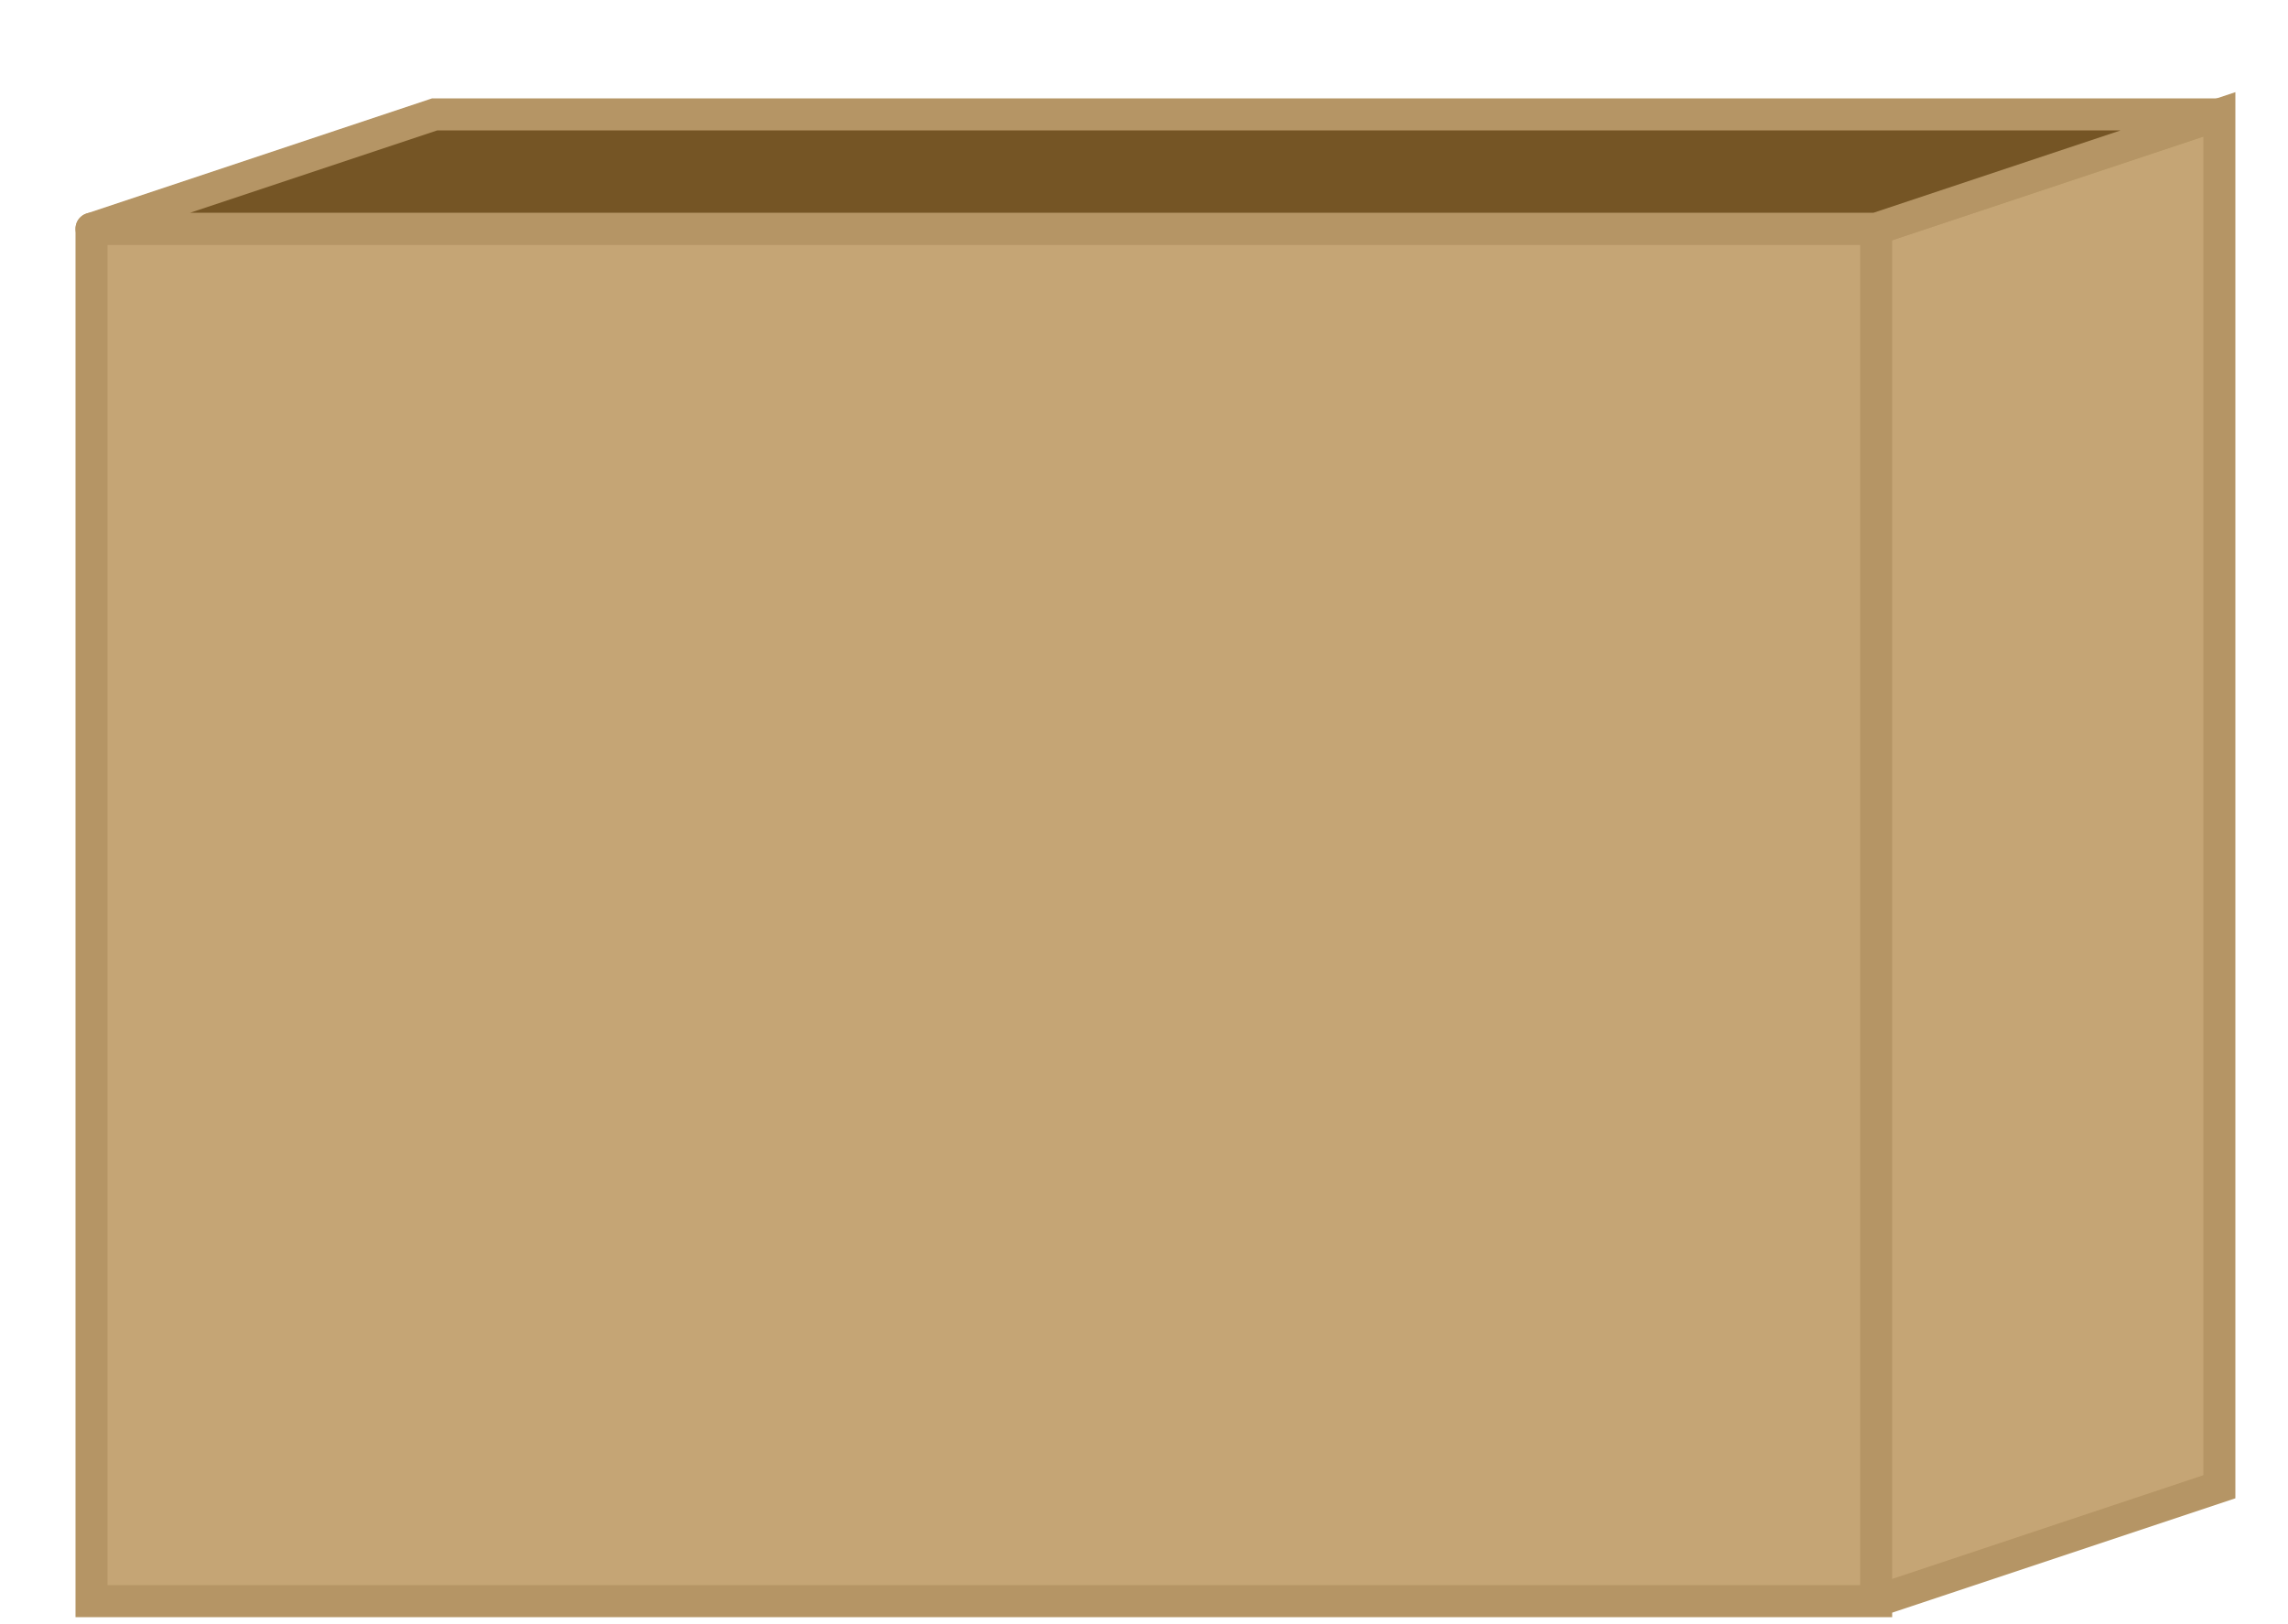
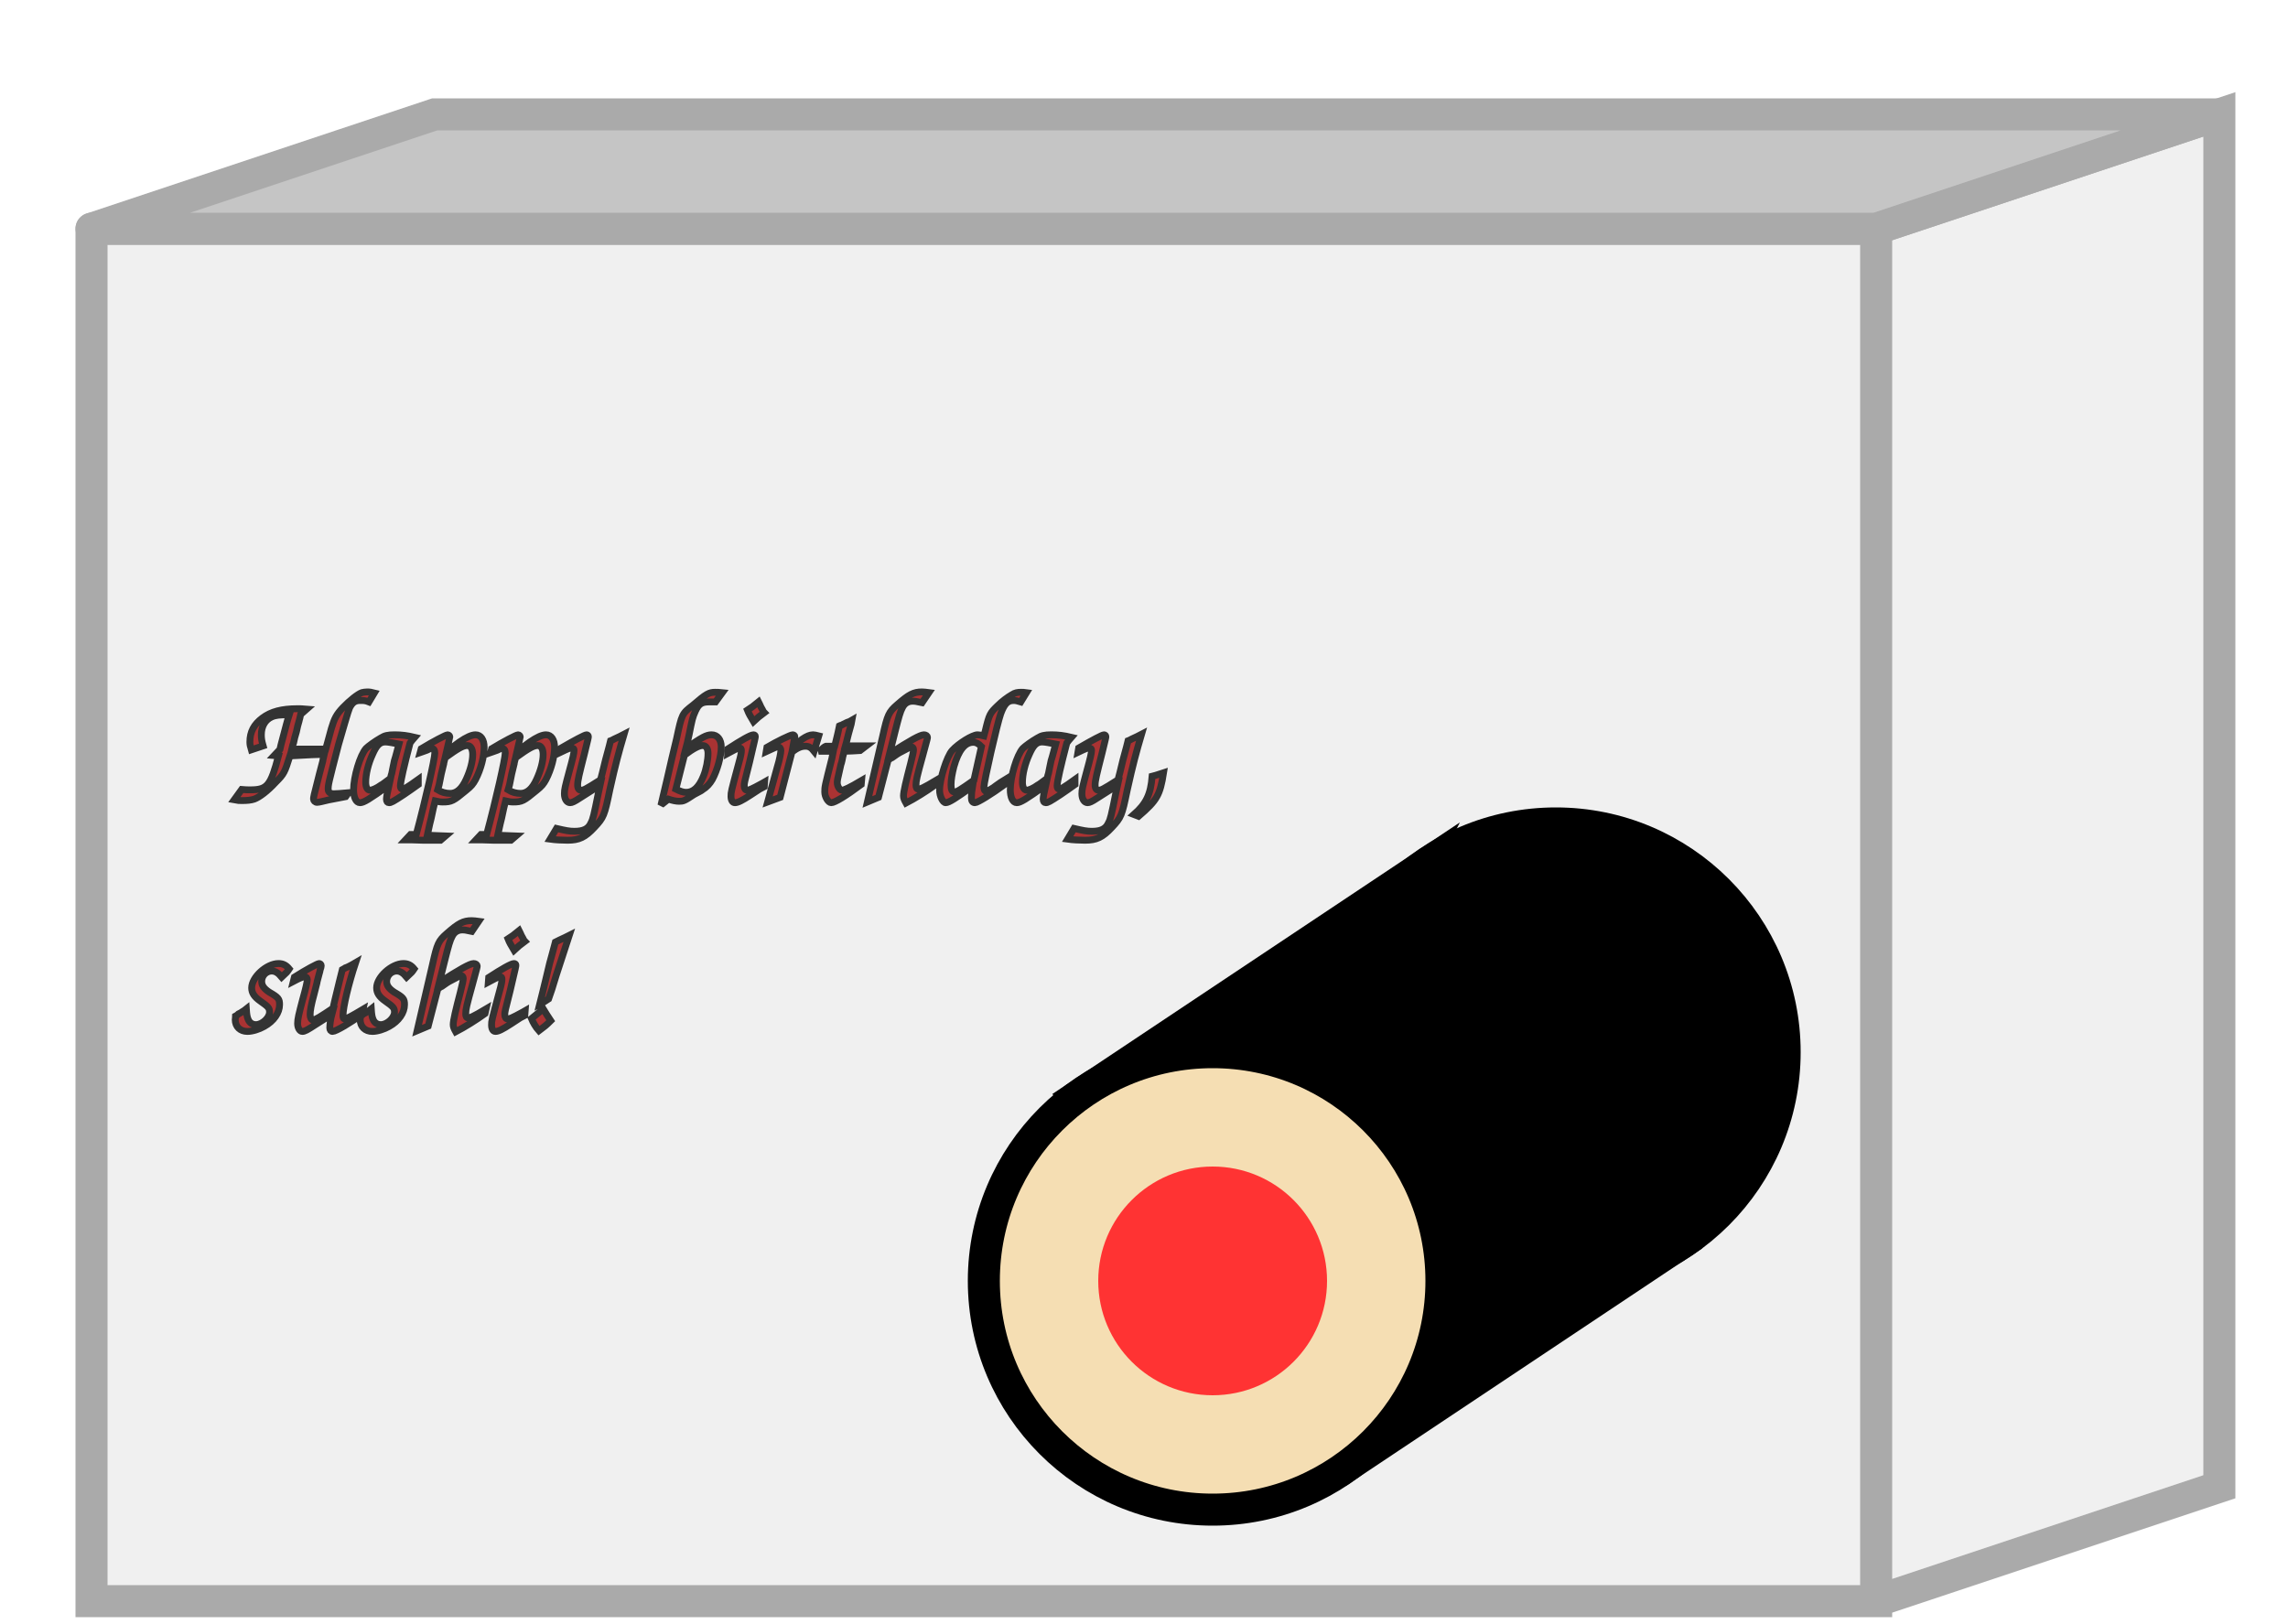
- <svg xmlns="http://www.w3.org/2000/svg" width="100" height="71" stroke="#b59565" stroke-width="1.4px" stroke-linecap="round">
-   <path fill="#c5a575" d="M4,10 v60 h78 v-60 h-78 m78,60 l15,-5 v-60 l-15,5" />
-   <path fill="#755525" d="M4,10 l15,-5 h78 l-15,5 h-78" />
+ <svg xmlns="http://www.w3.org/2000/svg" width="100" height="71" stroke="#aaa" stroke-width="1.4px" font-family="Comic Sans MS, cursive" stroke-linecap="round">
+   <path fill="#F0F0F0" d="M4,10 v60 h78 v-60 h-78 m78,60 l15,-5 v-60 l-15,5" />
+   <path fill="#C5C5C5" d="M4,10 l15,-5 h78 l-15,5 h-78" />
+   <path fill="#000" d="M53 56 l6 8 l15 -10z M53 56 l-6 -8 l15 -10z" stroke="#000" />
+   <circle fill="#000" r="10" cx="68" cy="46" stroke="#000" />
+   <circle fill="wheat" r="10" cx="53" cy="56" stroke="#000" />
+   <circle fill="hsl(0,100%,60%" r="5" cx="53" cy="56" stroke="#0000" />
+   <text font-size="7" fill="#a33" stroke="#333" stroke-width="0.3" x="10" y="35">
+         Happy birthday,
+     </text>
+   <text font-size="7" fill="#a33" stroke="#333" stroke-width="0.3" x="10" y="45">sushi!</text>
</svg>
